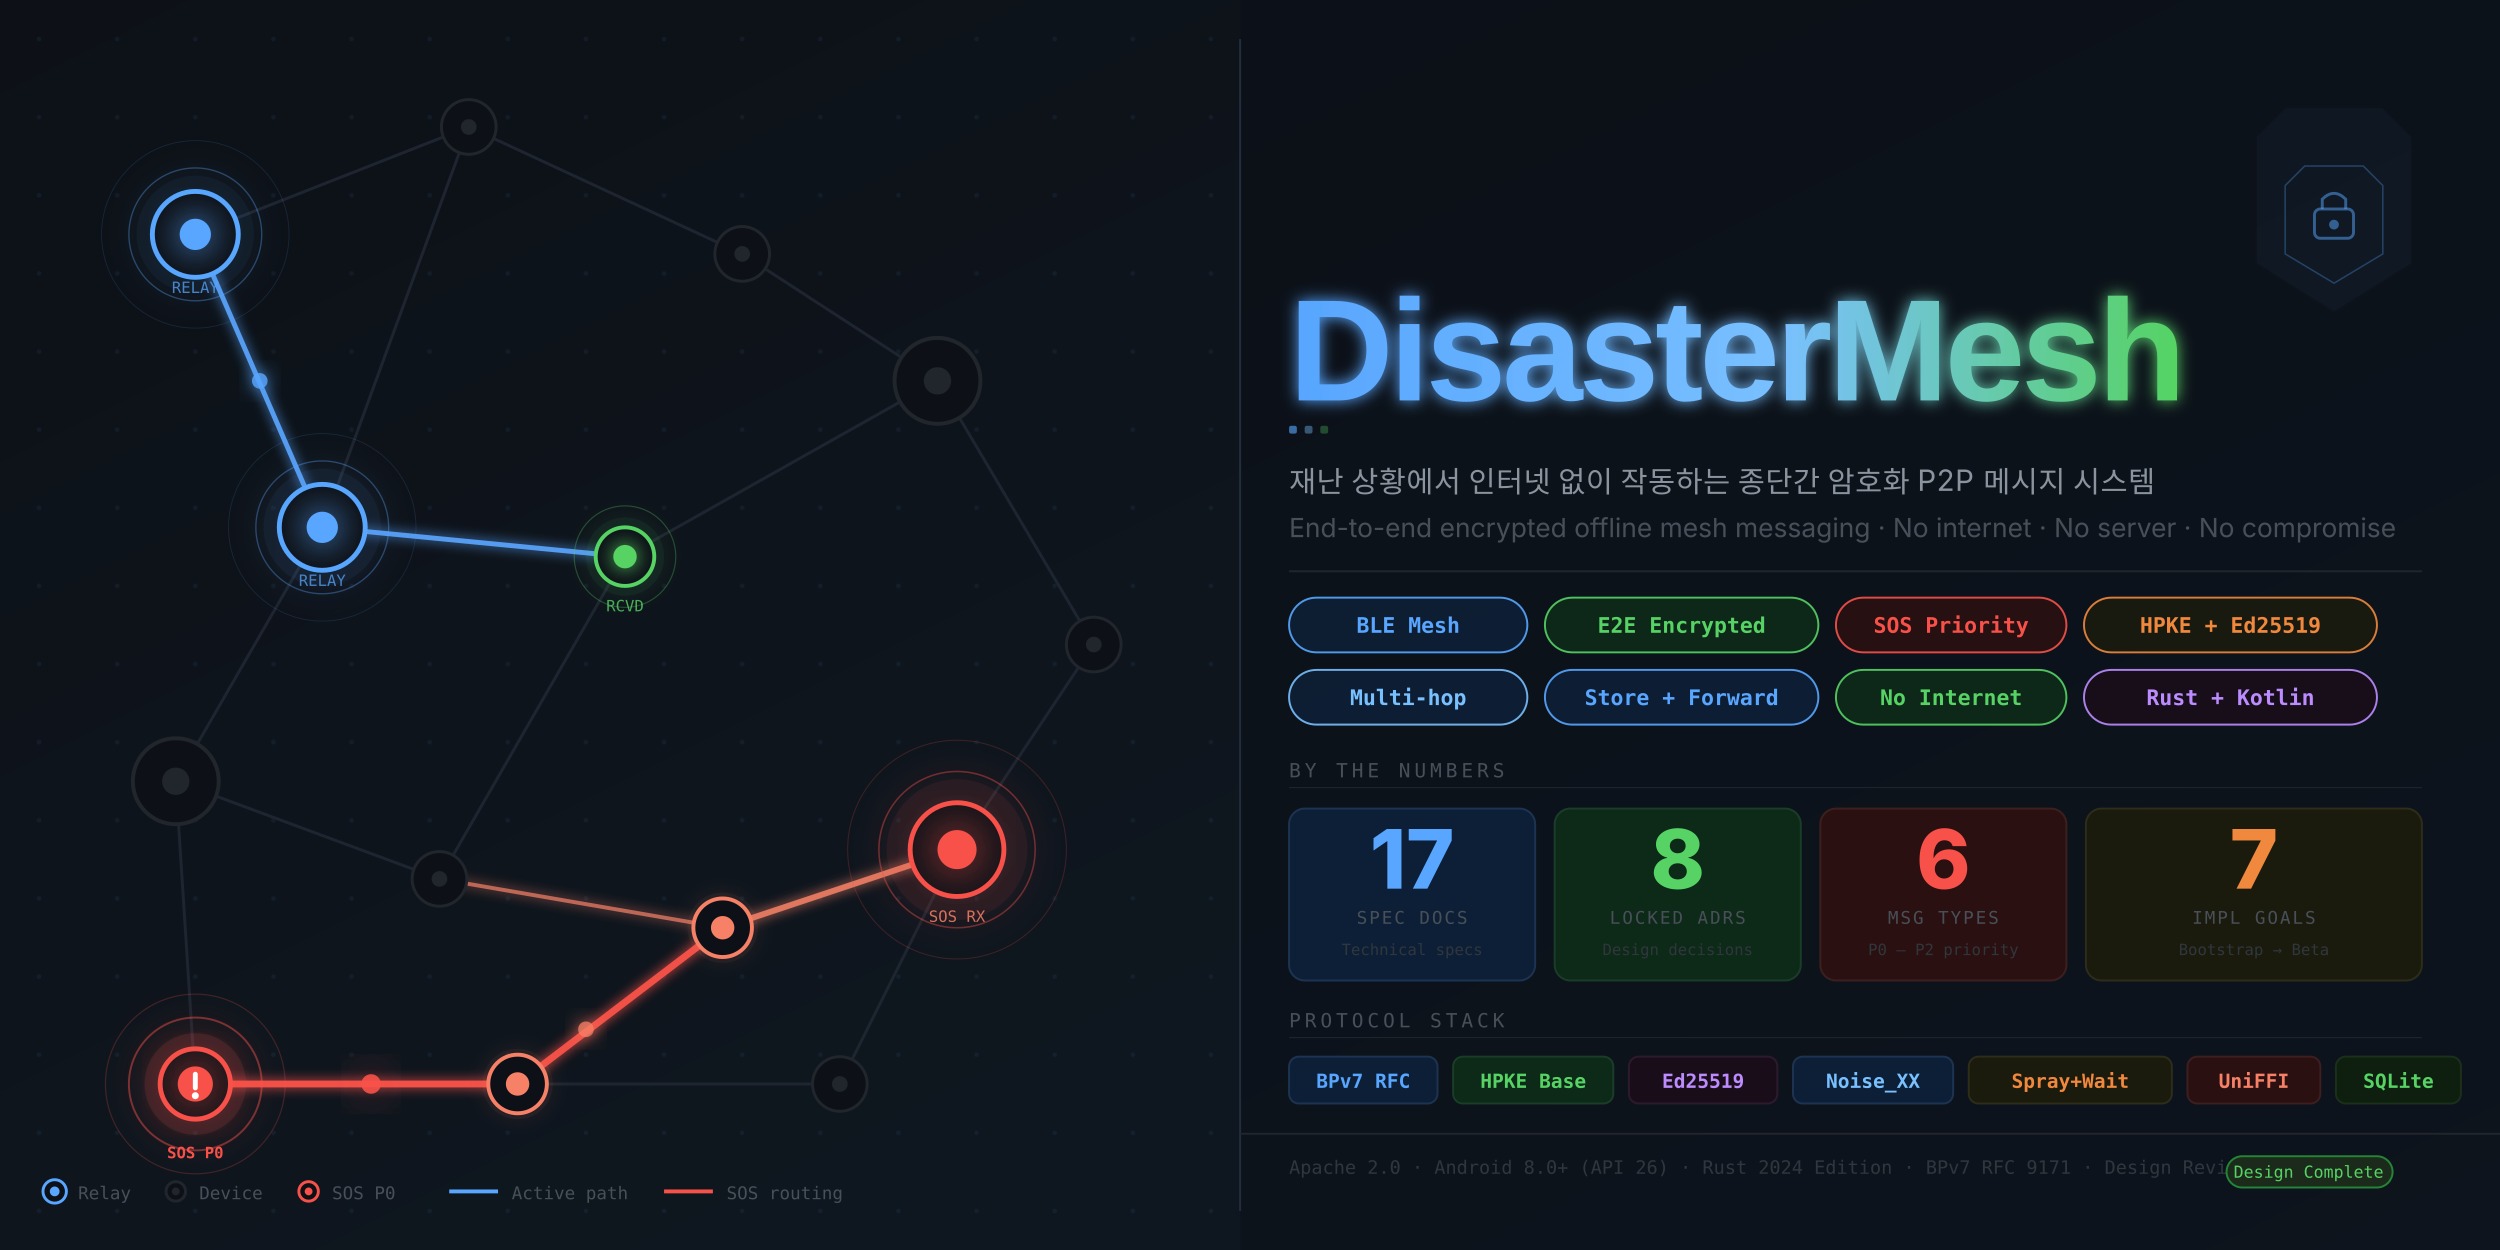
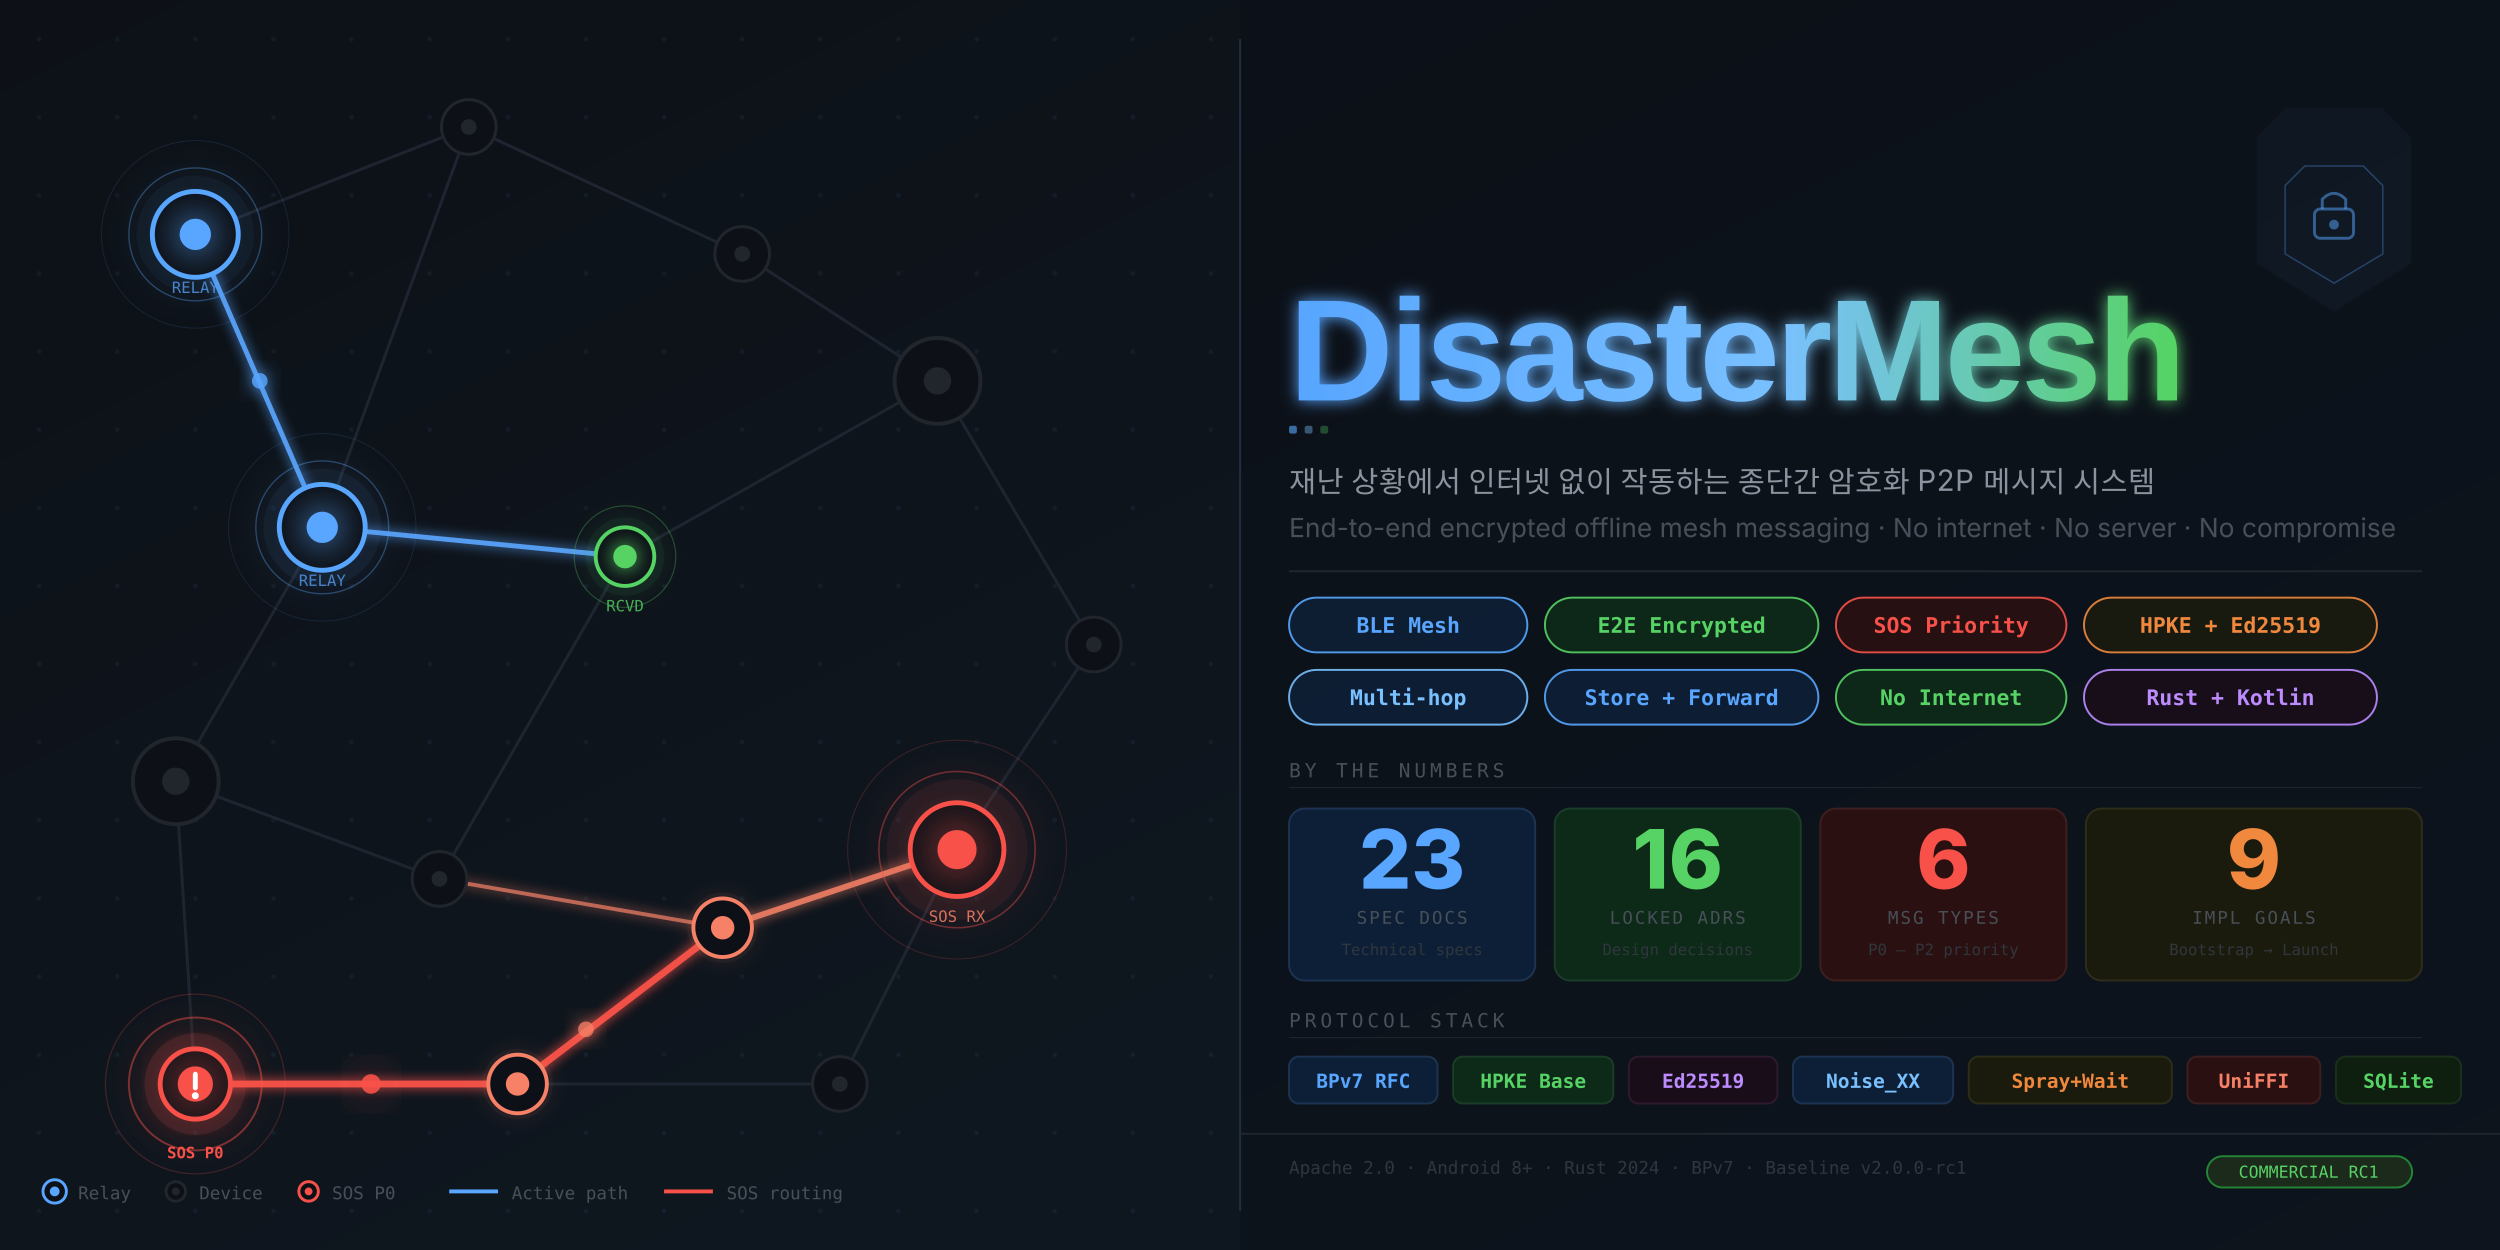
<svg xmlns="http://www.w3.org/2000/svg" viewBox="0 0 1280 640">
  <defs>
    <linearGradient id="bg" x1="0" y1="0" x2="1" y2="1" gradientUnits="objectBoundingBox">
      <stop offset="0%" stop-color="#0d1117" />
      <stop offset="100%" stop-color="#0f1923" />
    </linearGradient>
    <linearGradient id="titleGrad" x1="0" y1="0" x2="1" y2="0" gradientUnits="objectBoundingBox">
      <stop offset="0%" stop-color="#58a6ff" />
      <stop offset="55%" stop-color="#79c0ff" />
      <stop offset="100%" stop-color="#56d364" />
    </linearGradient>
    <linearGradient id="sosLine" x1="0" y1="1" x2="1" y2="0" gradientUnits="objectBoundingBox">
      <stop offset="0%" stop-color="#f85149" />
      <stop offset="100%" stop-color="#f78166" />
    </linearGradient>
    <pattern id="dotGrid" x="0" y="0" width="40" height="40" patternUnits="userSpaceOnUse">
      <circle cx="20" cy="20" r="1.2" fill="#58a6ff" />
    </pattern>
    <filter id="relayGlow" x="-100%" y="-100%" width="300%" height="300%">
      <feGaussianBlur in="SourceGraphic" stdDeviation="9" result="blur" />
      <feMerge>
        <feMergeNode in="blur" />
        <feMergeNode in="SourceGraphic" />
      </feMerge>
    </filter>
    <filter id="devGlow" x="-80%" y="-80%" width="260%" height="260%">
      <feGaussianBlur in="SourceGraphic" stdDeviation="5" result="blur" />
      <feMerge>
        <feMergeNode in="blur" />
        <feMergeNode in="SourceGraphic" />
      </feMerge>
    </filter>
    <filter id="lineGlow" x="-5%" y="-30%" width="110%" height="160%">
      <feGaussianBlur stdDeviation="3" result="blur" />
      <feMerge>
        <feMergeNode in="blur" />
        <feMergeNode in="SourceGraphic" />
      </feMerge>
    </filter>
    <filter id="sosGlow" x="-100%" y="-100%" width="300%" height="300%">
      <feGaussianBlur in="SourceGraphic" stdDeviation="12" result="blur" />
      <feMerge>
        <feMergeNode in="blur" />
        <feMergeNode in="SourceGraphic" />
      </feMerge>
    </filter>
    <filter id="titleGlow" x="-5%" y="-20%" width="110%" height="140%">
      <feGaussianBlur in="SourceGraphic" stdDeviation="4" result="blur" />
      <feMerge>
        <feMergeNode in="blur" />
        <feMergeNode in="SourceGraphic" />
      </feMerge>
    </filter>
  </defs>
  <rect fill="url(#bg)" width="1280" height="640" />
  <rect x="0" y="0" width="632" height="640" fill="url(#dotGrid)" opacity="0.07" />
  <line x1="635" y1="20" x2="635" y2="620" stroke="#21262d" stroke-width="1" />
  <line x1="635" y1="20" x2="635" y2="620" stroke="#58a6ff" stroke-width="0.5" opacity="0.25" />
  <g stroke="#1e2530" stroke-width="1.5" fill="none">
    <line x1="100" y1="120" x2="240" y2="65" />
    <line x1="240" y1="65" x2="380" y2="130" />
    <line x1="380" y1="130" x2="480" y2="195" />
    <line x1="240" y1="65" x2="165" y2="270" />
    <line x1="320" y1="285" x2="480" y2="195" />
    <line x1="480" y1="195" x2="560" y2="330" />
    <line x1="560" y1="330" x2="490" y2="435" />
    <line x1="165" y1="270" x2="90" y2="400" />
    <line x1="90" y1="400" x2="225" y2="450" />
    <line x1="265" y1="555" x2="430" y2="555" />
    <line x1="430" y1="555" x2="490" y2="435" />
    <line x1="320" y1="285" x2="225" y2="450" />
    <line x1="90" y1="400" x2="100" y2="555" />
  </g>
  <g filter="url(#lineGlow)">
    <line x1="100" y1="120" x2="165" y2="270" stroke="#58a6ff" stroke-width="2.5" opacity="0.9" />
    <line x1="165" y1="270" x2="320" y2="285" stroke="#58a6ff" stroke-width="2.5" opacity="0.9" />
  </g>
  <g filter="url(#lineGlow)">
    <line x1="100" y1="555" x2="265" y2="555" stroke="#f85149" stroke-width="3.5" opacity="0.95" />
    <line x1="265" y1="555" x2="370" y2="475" stroke="#f85149" stroke-width="3.5" opacity="0.95" />
    <line x1="370" y1="475" x2="490" y2="435" stroke="#f78166" stroke-width="3" opacity="0.85" />
    <line x1="225" y1="450" x2="370" y2="475" stroke="#f78166" stroke-width="2" opacity="0.7" />
  </g>
  <circle cx="190" cy="555" r="5" fill="#f85149" filter="url(#sosGlow)" opacity="0.9" />
  <circle cx="300" cy="527" r="4" fill="#f78166" filter="url(#devGlow)" opacity="0.8" />
  <circle cx="133" cy="195" r="4" fill="#58a6ff" filter="url(#devGlow)" opacity="0.85" />
  <circle cx="100" cy="120" r="30" fill="#58a6ff" opacity="0.08" filter="url(#relayGlow)" />
  <circle cx="100" cy="120" r="22" fill="#0d1117" stroke="#58a6ff" stroke-width="2.5" />
  <circle cx="100" cy="120" r="8" fill="#58a6ff" filter="url(#relayGlow)" />
  <circle cx="100" cy="120" r="34" fill="none" stroke="#58a6ff" stroke-width="0.7" opacity="0.35" />
  <circle cx="100" cy="120" r="48" fill="none" stroke="#58a6ff" stroke-width="0.4" opacity="0.15" />
  <circle cx="165" cy="270" r="30" fill="#58a6ff" opacity="0.1" filter="url(#relayGlow)" />
  <circle cx="165" cy="270" r="22" fill="#0d1117" stroke="#58a6ff" stroke-width="2.5" />
  <circle cx="165" cy="270" r="8" fill="#58a6ff" filter="url(#relayGlow)" />
  <circle cx="165" cy="270" r="34" fill="none" stroke="#58a6ff" stroke-width="0.7" opacity="0.35" />
  <circle cx="165" cy="270" r="48" fill="none" stroke="#58a6ff" stroke-width="0.4" opacity="0.15" />
  <circle cx="480" cy="195" r="22" fill="#0d1117" stroke="#21262d" stroke-width="2" />
  <circle cx="480" cy="195" r="7" fill="#21262d" />
  <circle cx="90" cy="400" r="22" fill="#0d1117" stroke="#21262d" stroke-width="2" />
  <circle cx="90" cy="400" r="7" fill="#21262d" />
  <circle cx="490" cy="435" r="36" fill="#f85149" opacity="0.12" filter="url(#sosGlow)" />
  <circle cx="490" cy="435" r="24" fill="#0d1117" stroke="#f85149" stroke-width="2.5" />
  <circle cx="490" cy="435" r="10" fill="#f85149" filter="url(#sosGlow)" />
  <circle cx="490" cy="435" r="40" fill="none" stroke="#f85149" stroke-width="0.8" opacity="0.4" />
  <circle cx="490" cy="435" r="56" fill="none" stroke="#f85149" stroke-width="0.5" opacity="0.2" />
  <circle cx="240" cy="65" r="14" fill="#0d1117" stroke="#21262d" stroke-width="1.5" />
  <circle cx="240" cy="65" r="4" fill="#21262d" />
  <circle cx="380" cy="130" r="14" fill="#0d1117" stroke="#21262d" stroke-width="1.5" />
  <circle cx="380" cy="130" r="4" fill="#21262d" />
  <circle cx="320" cy="285" r="20" fill="#56d364" opacity="0.1" filter="url(#devGlow)" />
  <circle cx="320" cy="285" r="15" fill="#0d1117" stroke="#56d364" stroke-width="2" />
  <circle cx="320" cy="285" r="6" fill="#56d364" filter="url(#devGlow)" />
  <circle cx="320" cy="285" r="26" fill="none" stroke="#56d364" stroke-width="0.6" opacity="0.3" />
  <circle cx="560" cy="330" r="14" fill="#0d1117" stroke="#21262d" stroke-width="1.5" />
  <circle cx="560" cy="330" r="4" fill="#21262d" />
  <circle cx="225" cy="450" r="14" fill="#0d1117" stroke="#21262d" stroke-width="1.5" />
  <circle cx="225" cy="450" r="4" fill="#21262d" />
  <circle cx="370" cy="475" r="18" fill="#f78166" opacity="0.1" filter="url(#devGlow)" />
  <circle cx="370" cy="475" r="15" fill="#0d1117" stroke="#f78166" stroke-width="2" />
  <circle cx="370" cy="475" r="6" fill="#f78166" />
  <circle cx="100" cy="555" r="26" fill="#f85149" opacity="0.2" filter="url(#sosGlow)" />
  <circle cx="100" cy="555" r="18" fill="#0d1117" stroke="#f85149" stroke-width="2.5" />
  <circle cx="100" cy="555" r="9" fill="#f85149" filter="url(#sosGlow)" />
  <circle cx="100" cy="555" r="34" fill="none" stroke="#f85149" stroke-width="1" opacity="0.45" />
  <circle cx="100" cy="555" r="46" fill="none" stroke="#f85149" stroke-width="0.6" opacity="0.22" />
  <line x1="100" y1="550" x2="100" y2="557" stroke="white" stroke-width="2.5" stroke-linecap="round" />
  <circle cx="100" cy="561" r="1.8" fill="white" />
  <circle cx="265" cy="555" r="18" fill="#f78166" opacity="0.1" filter="url(#devGlow)" />
  <circle cx="265" cy="555" r="15" fill="#0d1117" stroke="#f78166" stroke-width="2" />
  <circle cx="265" cy="555" r="6" fill="#f78166" />
  <circle cx="430" cy="555" r="14" fill="#0d1117" stroke="#21262d" stroke-width="1.5" />
  <circle cx="430" cy="555" r="4" fill="#21262d" />
  <text x="100" y="150" text-anchor="middle" fill="#58a6ff" font-family="monospace" font-size="8" opacity="0.75">RELAY</text>
  <text x="165" y="300" text-anchor="middle" fill="#58a6ff" font-family="monospace" font-size="8" opacity="0.75">RELAY</text>
  <text x="490" y="472" text-anchor="middle" fill="#f78166" font-family="monospace" font-size="8" opacity="0.85">SOS RX</text>
  <text x="100" y="593" text-anchor="middle" fill="#f85149" font-family="monospace" font-size="8" font-weight="bold">SOS P0</text>
  <text x="320" y="313" text-anchor="middle" fill="#56d364" font-family="monospace" font-size="8" opacity="0.8">RCVD</text>
  <circle cx="28" cy="610" r="6" fill="#0d1117" stroke="#58a6ff" stroke-width="1.5" />
  <circle cx="28" cy="610" r="2.5" fill="#58a6ff" />
  <text x="40" y="614" fill="#484f58" font-family="monospace" font-size="9">Relay</text>
  <circle cx="90" cy="610" r="5" fill="#0d1117" stroke="#21262d" stroke-width="1.5" />
  <circle cx="90" cy="610" r="2" fill="#21262d" />
  <text x="102" y="614" fill="#484f58" font-family="monospace" font-size="9">Device</text>
  <circle cx="158" cy="610" r="5" fill="#0d1117" stroke="#f85149" stroke-width="1.5" />
  <circle cx="158" cy="610" r="2" fill="#f85149" />
  <text x="170" y="614" fill="#484f58" font-family="monospace" font-size="9">SOS P0</text>
  <line x1="230" y1="610" x2="255" y2="610" stroke="#58a6ff" stroke-width="2" />
  <text x="262" y="614" fill="#484f58" font-family="monospace" font-size="9">Active path</text>
  <line x1="340" y1="610" x2="365" y2="610" stroke="#f85149" stroke-width="2" />
  <text x="372" y="614" fill="#484f58" font-family="monospace" font-size="9">SOS routing</text>
  <rect x="635" y="0" width="645" height="640" fill="#0a0d13" opacity="0.4" />
  <path d="M 1170 55 L 1220 55 L 1235 70 L 1235 135 L 1195 160 L 1155 135 L 1155 70 Z" fill="#58a6ff" opacity="0.04" stroke="#21262d" stroke-width="1" />
  <path d="M 1180 85 L 1210 85 L 1220 95 L 1220 130 L 1195 145 L 1170 130 L 1170 95 Z" fill="none" stroke="#58a6ff" stroke-width="0.8" opacity="0.3" />
  <rect x="1185" y="107" width="20" height="15" rx="3" fill="none" stroke="#58a6ff" stroke-width="1.5" opacity="0.5" />
  <path d="M 1189 107 L 1189 102 Q 1195 96 1201 102 L 1201 107" fill="none" stroke="#58a6ff" stroke-width="1.5" opacity="0.5" />
  <circle cx="1195" cy="115" r="2.5" fill="#58a6ff" opacity="0.5" />
  <text x="660" y="205" font-family="system-ui, -apple-system, 'Segoe UI', Arial, sans-serif" font-size="74" font-weight="800" letter-spacing="-2" fill="url(#titleGrad)" filter="url(#titleGlow)">
  DisasterMesh
</text>
  <rect x="660" y="218" width="4" height="4" rx="1" fill="#58a6ff" opacity="0.6" />
  <rect x="668" y="218" width="4" height="4" rx="1" fill="#79c0ff" opacity="0.4" />
  <rect x="676" y="218" width="4" height="4" rx="1" fill="#56d364" opacity="0.3" />
  <text x="660" y="252" font-family="system-ui, -apple-system, sans-serif" font-size="15" fill="#8b949e" letter-spacing="0.3">
  재난 상황에서 인터넷 없이 작동하는 종단간 암호화 P2P 메시지 시스템
</text>
  <text x="660" y="275" font-family="system-ui, -apple-system, sans-serif" font-size="13.5" fill="#484f58">
  End-to-end encrypted offline mesh messaging · No internet · No server · No compromise
</text>
  <rect x="660" y="292" width="580" height="1" fill="#21262d" />
  <rect x="660" y="306" width="122" height="28" rx="14" fill="#0d1f36" stroke="#58a6ff" stroke-width="1" opacity="0.9" />
  <text x="721" y="324" text-anchor="middle" fill="#58a6ff" font-family="monospace" font-size="11" font-weight="600">BLE Mesh</text>
  <rect x="791" y="306" width="140" height="28" rx="14" fill="#0d2918" stroke="#56d364" stroke-width="1" opacity="0.9" />
  <text x="861" y="324" text-anchor="middle" fill="#56d364" font-family="monospace" font-size="11" font-weight="600">E2E Encrypted</text>
  <rect x="940" y="306" width="118" height="28" rx="14" fill="#2a1010" stroke="#f85149" stroke-width="1" opacity="0.9" />
  <text x="999" y="324" text-anchor="middle" fill="#f85149" font-family="monospace" font-size="11" font-weight="600">SOS Priority</text>
  <rect x="1067" y="306" width="150" height="28" rx="14" fill="#1a1a0d" stroke="#f0883e" stroke-width="1" opacity="0.9" />
  <text x="1142" y="324" text-anchor="middle" fill="#f0883e" font-family="monospace" font-size="11" font-weight="600">HPKE + Ed25519</text>
  <rect x="660" y="343" width="122" height="28" rx="14" fill="#0d1f36" stroke="#79c0ff" stroke-width="1" opacity="0.9" />
  <text x="721" y="361" text-anchor="middle" fill="#79c0ff" font-family="monospace" font-size="11" font-weight="600">Multi-hop</text>
  <rect x="791" y="343" width="140" height="28" rx="14" fill="#0d1f36" stroke="#58a6ff" stroke-width="1" opacity="0.9" />
  <text x="861" y="361" text-anchor="middle" fill="#58a6ff" font-family="monospace" font-size="11" font-weight="600">Store + Forward</text>
  <rect x="940" y="343" width="118" height="28" rx="14" fill="#0d2918" stroke="#56d364" stroke-width="1" opacity="0.9" />
  <text x="999" y="361" text-anchor="middle" fill="#56d364" font-family="monospace" font-size="11" font-weight="600">No Internet</text>
  <rect x="1067" y="343" width="150" height="28" rx="14" fill="#1a0d1a" stroke="#bc8cff" stroke-width="1" opacity="0.9" />
  <text x="1142" y="361" text-anchor="middle" fill="#bc8cff" font-family="monospace" font-size="11" font-weight="600">Rust + Kotlin</text>
  <text x="660" y="398" font-family="monospace" font-size="10" fill="#484f58" letter-spacing="2">BY THE NUMBERS</text>
  <rect x="660" y="403" width="580" height="0.5" fill="#21262d" />
  <rect x="660" y="414" width="126" height="88" rx="8" fill="#0d1f36" stroke="#1c3352" stroke-width="1" />
-   <text x="723" y="455" text-anchor="middle" fill="#58a6ff" font-family="system-ui, -apple-system, sans-serif" font-size="42" font-weight="800">17</text>
+   <text x="723" y="455" text-anchor="middle" fill="#58a6ff" font-family="system-ui, -apple-system, sans-serif" font-size="42" font-weight="800">23</text>
  <text x="723" y="473" text-anchor="middle" fill="#484f58" font-family="monospace" font-size="9" letter-spacing="1">SPEC DOCS</text>
  <text x="723" y="489" text-anchor="middle" fill="#30363d" font-family="monospace" font-size="8">Technical specs</text>
  <rect x="796" y="414" width="126" height="88" rx="8" fill="#0d2918" stroke="#1a3d28" stroke-width="1" />
-   <text x="859" y="455" text-anchor="middle" fill="#56d364" font-family="system-ui, -apple-system, sans-serif" font-size="42" font-weight="800">8</text>
+   <text x="859" y="455" text-anchor="middle" fill="#56d364" font-family="system-ui, -apple-system, sans-serif" font-size="42" font-weight="800">16</text>
  <text x="859" y="473" text-anchor="middle" fill="#484f58" font-family="monospace" font-size="9" letter-spacing="1">LOCKED ADRS</text>
  <text x="859" y="489" text-anchor="middle" fill="#30363d" font-family="monospace" font-size="8">Design decisions</text>
  <rect x="932" y="414" width="126" height="88" rx="8" fill="#2a1010" stroke="#3d1f1f" stroke-width="1" />
  <text x="995" y="455" text-anchor="middle" fill="#f85149" font-family="system-ui, -apple-system, sans-serif" font-size="42" font-weight="800">6</text>
  <text x="995" y="473" text-anchor="middle" fill="#484f58" font-family="monospace" font-size="9" letter-spacing="1">MSG TYPES</text>
  <text x="995" y="489" text-anchor="middle" fill="#30363d" font-family="monospace" font-size="8">P0 — P2 priority</text>
  <rect x="1068" y="414" width="172" height="88" rx="8" fill="#1a1a0d" stroke="#2d2d1a" stroke-width="1" />
-   <text x="1154" y="455" text-anchor="middle" fill="#f0883e" font-family="system-ui, -apple-system, sans-serif" font-size="42" font-weight="800">7</text>
+   <text x="1154" y="455" text-anchor="middle" fill="#f0883e" font-family="system-ui, -apple-system, sans-serif" font-size="42" font-weight="800">9</text>
  <text x="1154" y="473" text-anchor="middle" fill="#484f58" font-family="monospace" font-size="9" letter-spacing="1">IMPL GOALS</text>
-   <text x="1154" y="489" text-anchor="middle" fill="#30363d" font-family="monospace" font-size="8">Bootstrap → Beta</text>
+   <text x="1154" y="489" text-anchor="middle" fill="#30363d" font-family="monospace" font-size="8">Bootstrap → Launch</text>
  <text x="660" y="526" font-family="monospace" font-size="10" fill="#484f58" letter-spacing="2">PROTOCOL STACK</text>
  <rect x="660" y="531" width="580" height="0.5" fill="#21262d" />
  <rect x="660" y="541" width="76" height="24" rx="5" fill="#0d1f36" stroke="#1c3352" stroke-width="1" />
  <text x="698" y="557" text-anchor="middle" fill="#58a6ff" font-family="monospace" font-size="10" font-weight="600">BPv7 RFC</text>
  <rect x="744" y="541" width="82" height="24" rx="5" fill="#0d2918" stroke="#1a3d28" stroke-width="1" />
  <text x="785" y="557" text-anchor="middle" fill="#56d364" font-family="monospace" font-size="10" font-weight="600">HPKE Base</text>
  <rect x="834" y="541" width="76" height="24" rx="5" fill="#1a0d1a" stroke="#2d1a2d" stroke-width="1" />
  <text x="872" y="557" text-anchor="middle" fill="#bc8cff" font-family="monospace" font-size="10" font-weight="600">Ed25519</text>
  <rect x="918" y="541" width="82" height="24" rx="5" fill="#0d1f36" stroke="#1c3352" stroke-width="1" />
  <text x="959" y="557" text-anchor="middle" fill="#79c0ff" font-family="monospace" font-size="10" font-weight="600">Noise_XX</text>
  <rect x="1008" y="541" width="104" height="24" rx="5" fill="#1a1a0d" stroke="#2d2d1a" stroke-width="1" />
  <text x="1060" y="557" text-anchor="middle" fill="#f0883e" font-family="monospace" font-size="10" font-weight="600">Spray+Wait</text>
  <rect x="1120" y="541" width="68" height="24" rx="5" fill="#2a1010" stroke="#3d1f1f" stroke-width="1" />
  <text x="1154" y="557" text-anchor="middle" fill="#f78166" font-family="monospace" font-size="10" font-weight="600">UniFFI</text>
  <rect x="1196" y="541" width="64" height="24" rx="5" fill="#0f1f0f" stroke="#1a301a" stroke-width="1" />
  <text x="1228" y="557" text-anchor="middle" fill="#56d364" font-family="monospace" font-size="10" font-weight="600">SQLite</text>
  <rect x="635" y="580" width="645" height="1" fill="#21262d" />
-   <text x="660" y="601" font-family="monospace" font-size="9.5" fill="#30363d">
-   Apache 2.0  ·  Android 8.0+ (API 26)  ·  Rust 2024 Edition  ·  BPv7 RFC 9171  ·  Design Review v1.0.1
- </text>
-   <rect x="1140" y="592" width="85" height="16" rx="8" fill="#1c2a1c" stroke="#238636" stroke-width="1" />
-   <text x="1182" y="603" text-anchor="middle" fill="#56d364" font-family="monospace" font-size="8.5">Design Complete</text>
+   <text x="660" y="601" font-family="monospace" font-size="9" fill="#30363d">
+   Apache 2.0  ·  Android 8+  ·  Rust 2024  ·  BPv7  ·  Baseline v2.0.0-rc1
+ </text>
+   <rect x="1130" y="592" width="105" height="16" rx="8" fill="#1c2a1c" stroke="#238636" stroke-width="1" />
+   <text x="1182" y="603" text-anchor="middle" fill="#56d364" font-family="monospace" font-size="8.5">COMMERCIAL RC1</text>
</svg>
